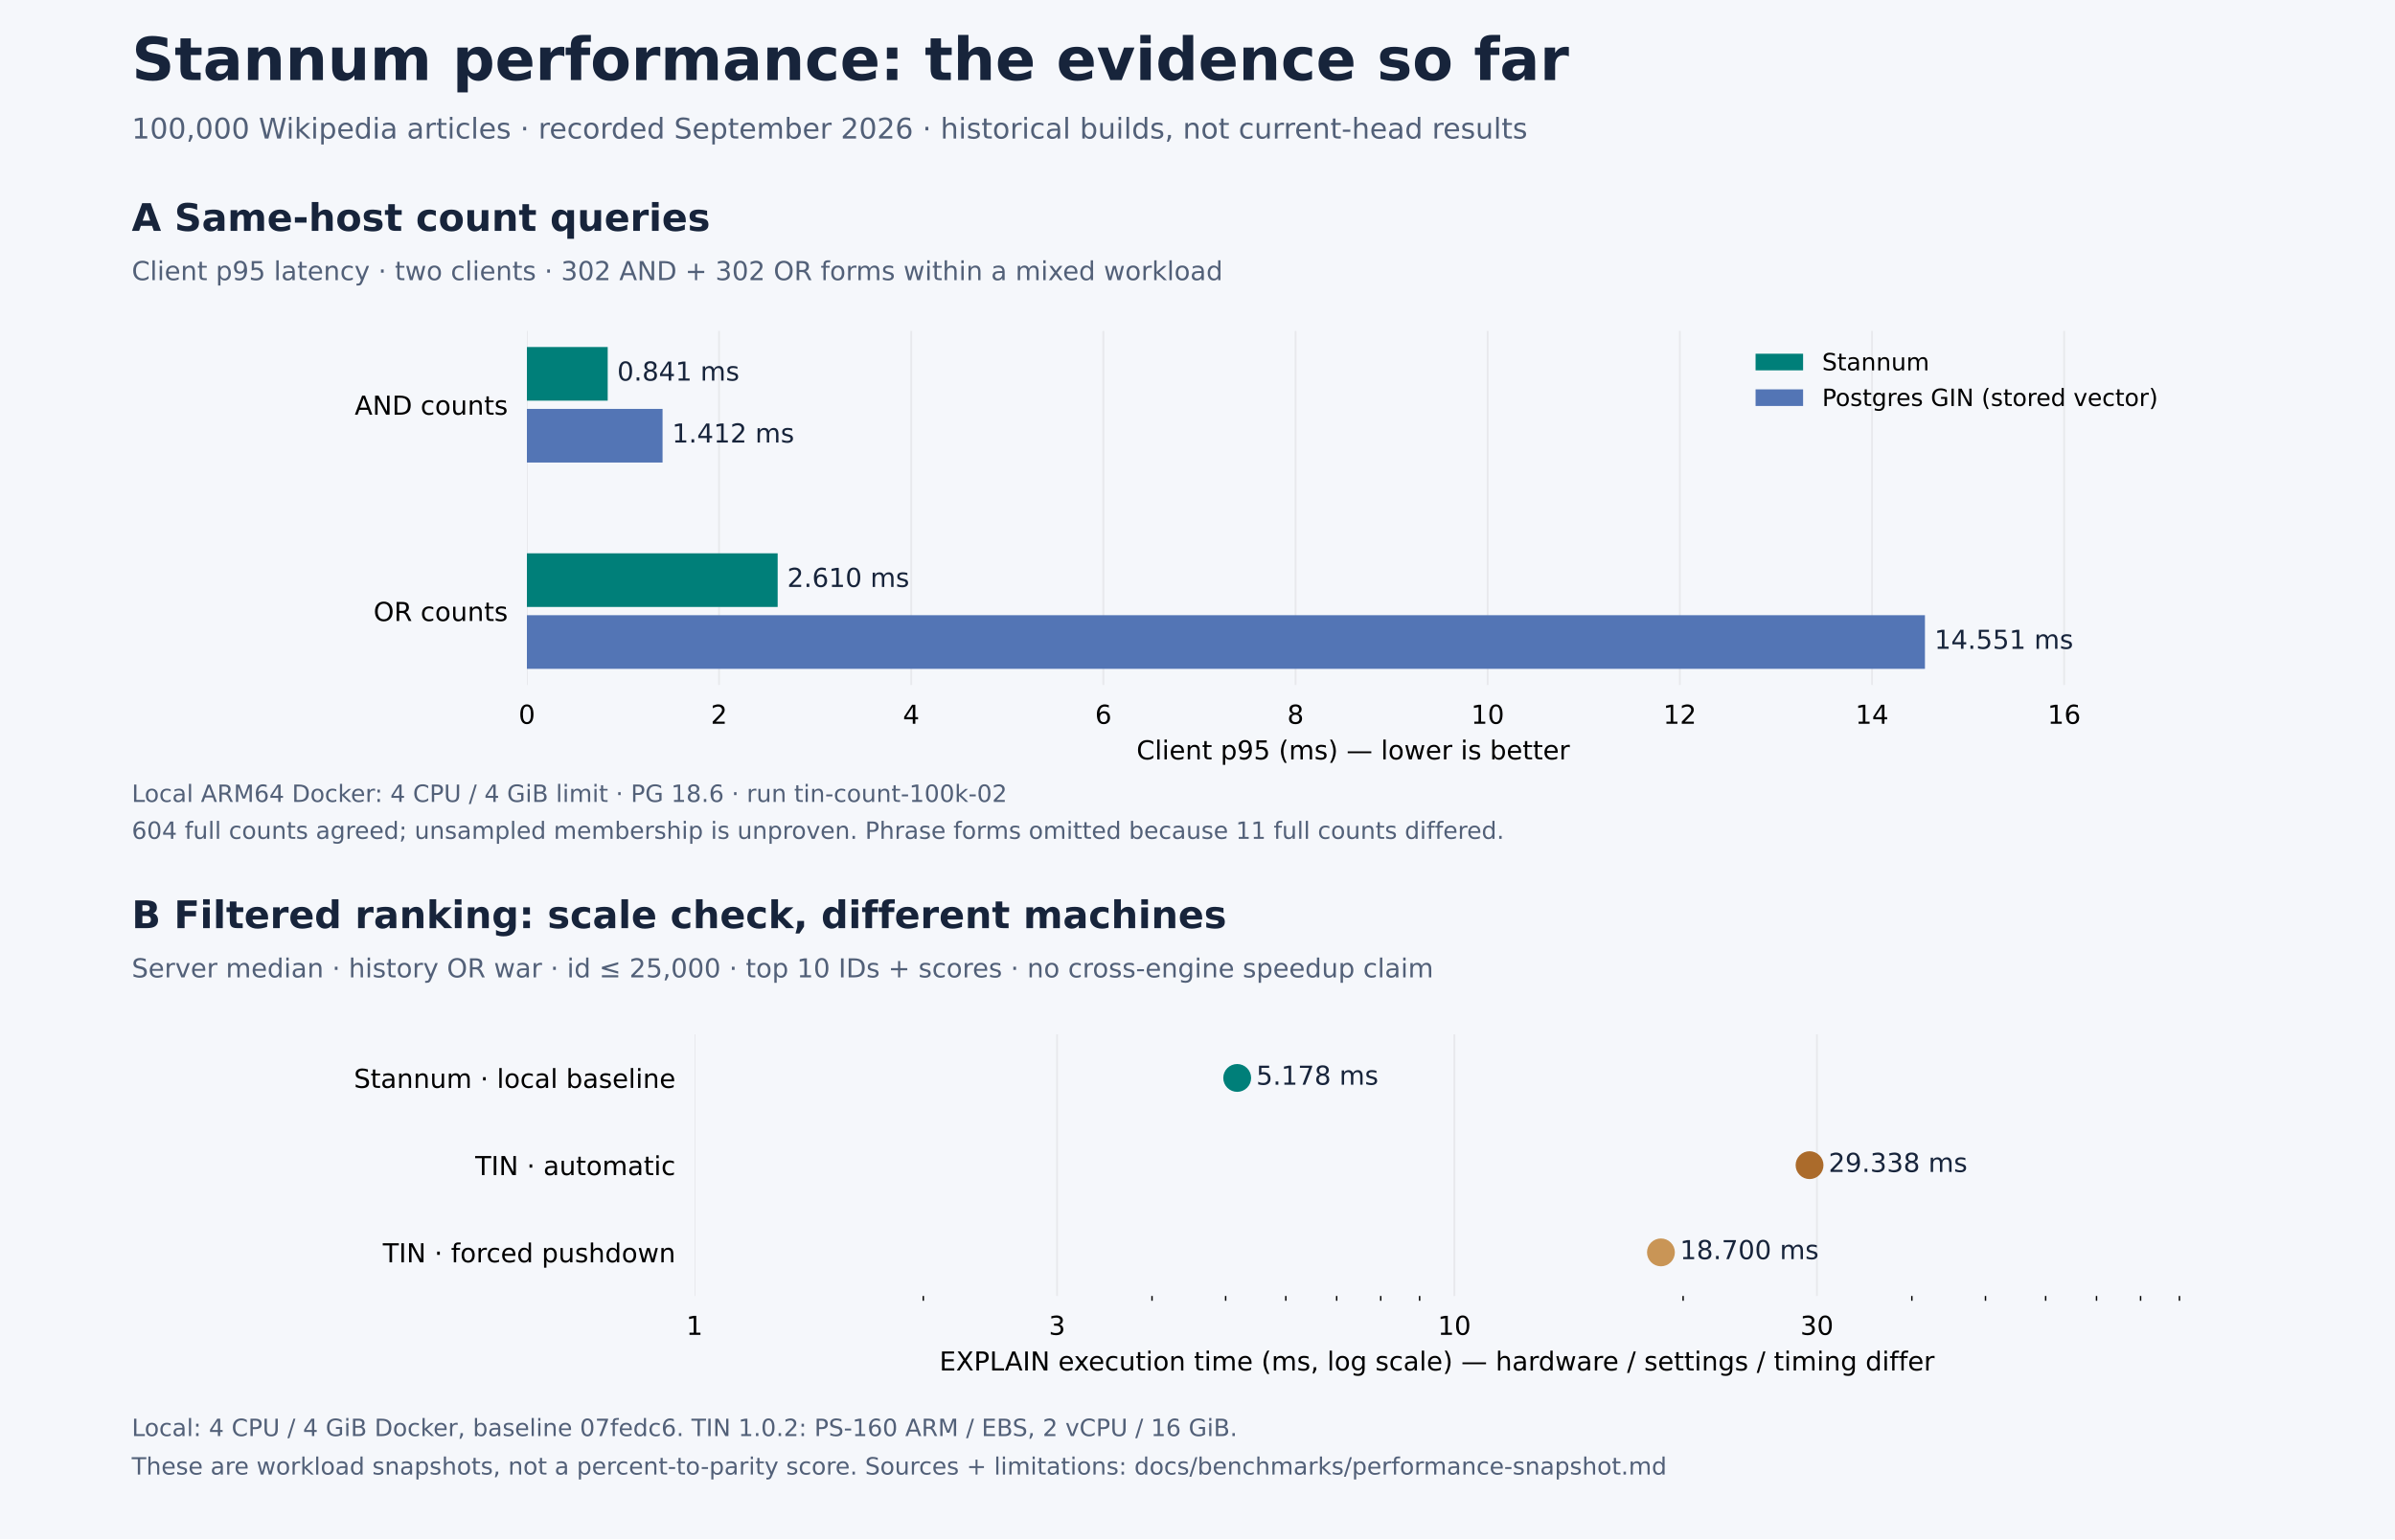
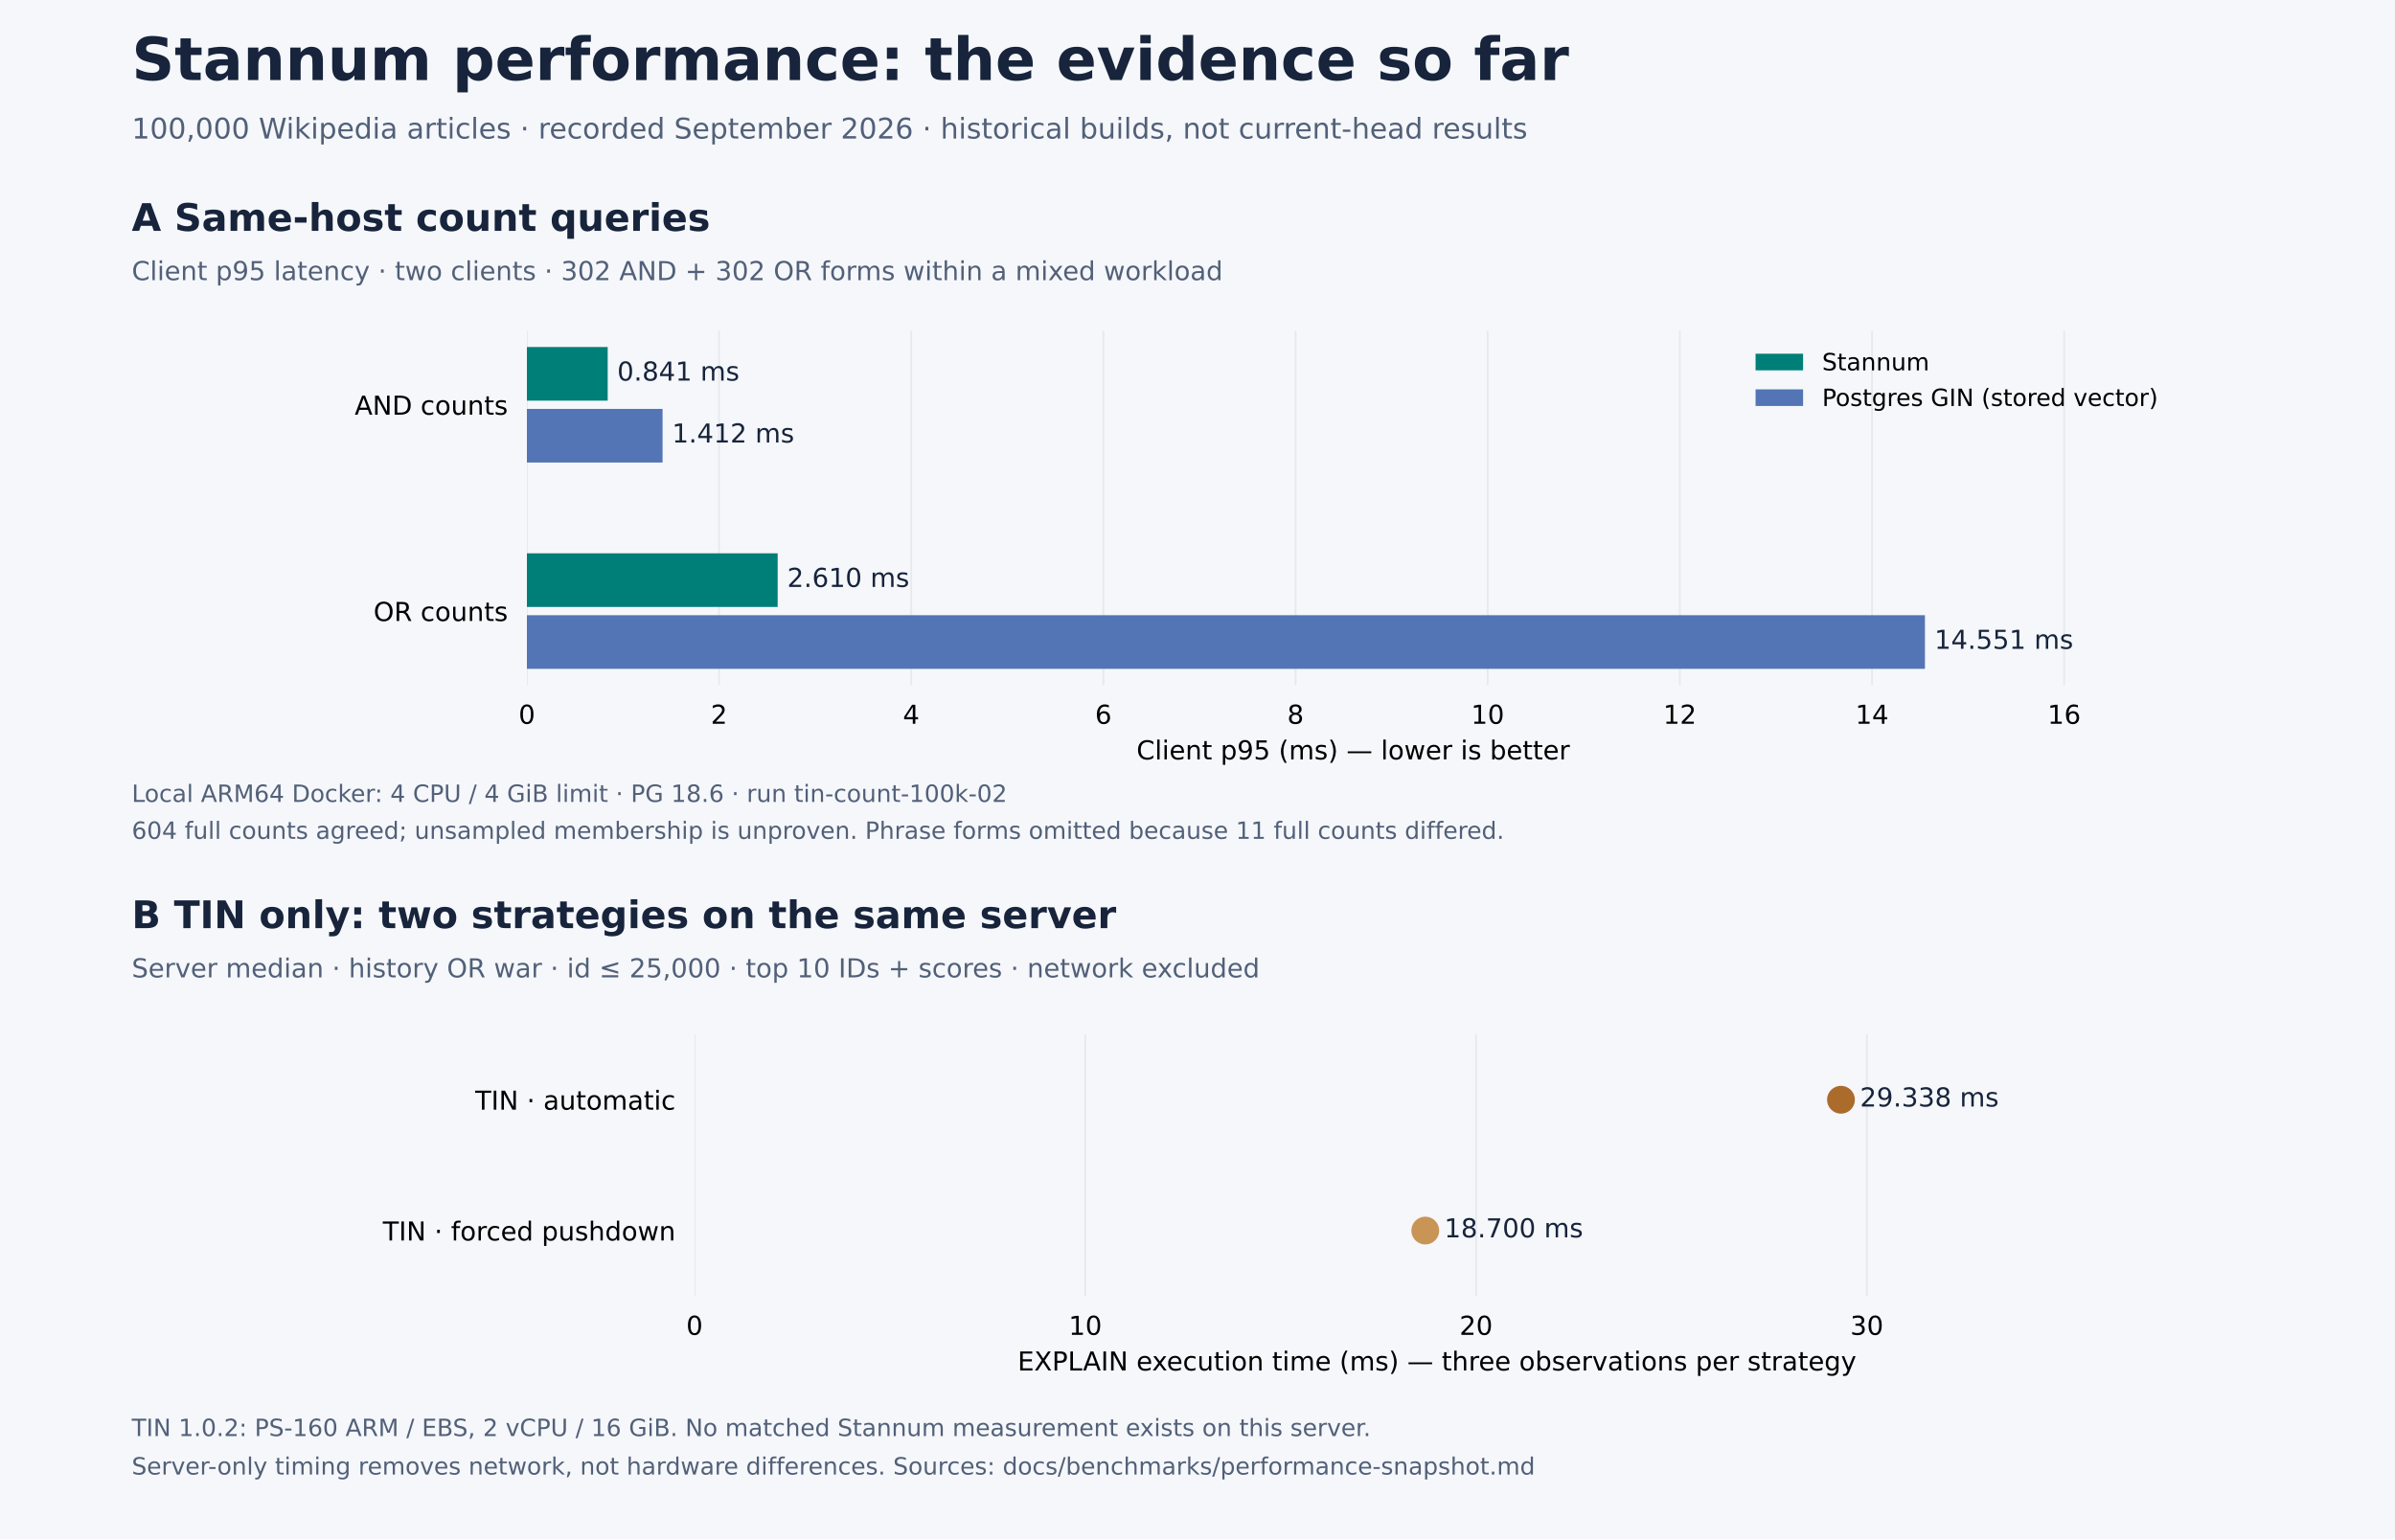
<svg xmlns="http://www.w3.org/2000/svg" xmlns:xlink="http://www.w3.org/1999/xlink" width="1008pt" height="648pt" viewBox="0 0 1008 648" version="1.1">
  <defs>
    <style type="text/css">*{stroke-linejoin: round; stroke-linecap: butt}</style>
  </defs>
  <g id="figure_1">
    <g id="patch_1">
-       <path d="M 0 648  L 1008 648  L 1008 0  L 0 0  z " style="fill: #f5f7fb" />
+       <path d="M 0 648 L 1008 648 L 1008 0 L 0 0 z " style="fill: #f5f7fb" />
    </g>
    <g id="axes_1">
      <g id="patch_2">
-         <path d="M 221.76 288.36  L 917.28 288.36  L 917.28 139.32  L 221.76 139.32  z " style="fill: #f5f7fb" />
+         <path d="M 221.76 288.36 L 917.28 288.36 L 917.28 139.32 L 221.76 139.32 z " style="fill: #f5f7fb" />
      </g>
      <g id="matplotlib.axis_1">
        <g id="xtick_1">
          <g id="line2d_1">
-             <path d="M 221.76 288.36  L 221.76 139.32  " clip-path="url(#pcddfd355ff)" style="fill: none; stroke: #b0b0b0; stroke-opacity: 0.18; stroke-width: 0.8; stroke-linecap: square" />
+             <path d="M 221.76 288.36 L 221.76 139.32 " clip-path="url(#p8f88a9331f)" style="fill: none; stroke: #b0b0b0; stroke-opacity: 0.18; stroke-width: 0.8; stroke-linecap: square" />
          </g>
          <g id="line2d_2" />
          <g id="text_1">
            <text style="font-size: 11px; font-family: 'DejaVu Sans'; text-anchor: middle" x="221.76" y="304.717" transform="rotate(-0 221.76 304.7174)">0</text>
          </g>
        </g>
        <g id="xtick_2">
          <g id="line2d_3">
-             <path d="M 302.634 288.36  L 302.634 139.32  " clip-path="url(#pcddfd355ff)" style="fill: none; stroke: #b0b0b0; stroke-opacity: 0.18; stroke-width: 0.8; stroke-linecap: square" />
+             <path d="M 302.634 288.36 L 302.634 139.32 " clip-path="url(#p8f88a9331f)" style="fill: none; stroke: #b0b0b0; stroke-opacity: 0.18; stroke-width: 0.8; stroke-linecap: square" />
          </g>
          <g id="line2d_4" />
          <g id="text_2">
            <text style="font-size: 11px; font-family: 'DejaVu Sans'; text-anchor: middle" x="302.634" y="304.717" transform="rotate(-0 302.6344 304.7174)">2</text>
          </g>
        </g>
        <g id="xtick_3">
          <g id="line2d_5">
-             <path d="M 383.509 288.36  L 383.509 139.32  " clip-path="url(#pcddfd355ff)" style="fill: none; stroke: #b0b0b0; stroke-opacity: 0.18; stroke-width: 0.8; stroke-linecap: square" />
+             <path d="M 383.509 288.36 L 383.509 139.32 " clip-path="url(#p8f88a9331f)" style="fill: none; stroke: #b0b0b0; stroke-opacity: 0.18; stroke-width: 0.8; stroke-linecap: square" />
          </g>
          <g id="line2d_6" />
          <g id="text_3">
            <text style="font-size: 11px; font-family: 'DejaVu Sans'; text-anchor: middle" x="383.509" y="304.717" transform="rotate(-0 383.5088 304.7174)">4</text>
          </g>
        </g>
        <g id="xtick_4">
          <g id="line2d_7">
-             <path d="M 464.383 288.36  L 464.383 139.32  " clip-path="url(#pcddfd355ff)" style="fill: none; stroke: #b0b0b0; stroke-opacity: 0.18; stroke-width: 0.8; stroke-linecap: square" />
+             <path d="M 464.383 288.36 L 464.383 139.32 " clip-path="url(#p8f88a9331f)" style="fill: none; stroke: #b0b0b0; stroke-opacity: 0.18; stroke-width: 0.8; stroke-linecap: square" />
          </g>
          <g id="line2d_8" />
          <g id="text_4">
            <text style="font-size: 11px; font-family: 'DejaVu Sans'; text-anchor: middle" x="464.383" y="304.717" transform="rotate(-0 464.3833 304.7174)">6</text>
          </g>
        </g>
        <g id="xtick_5">
          <g id="line2d_9">
-             <path d="M 545.258 288.36  L 545.258 139.32  " clip-path="url(#pcddfd355ff)" style="fill: none; stroke: #b0b0b0; stroke-opacity: 0.18; stroke-width: 0.8; stroke-linecap: square" />
+             <path d="M 545.258 288.36 L 545.258 139.32 " clip-path="url(#p8f88a9331f)" style="fill: none; stroke: #b0b0b0; stroke-opacity: 0.18; stroke-width: 0.8; stroke-linecap: square" />
          </g>
          <g id="line2d_10" />
          <g id="text_5">
            <text style="font-size: 11px; font-family: 'DejaVu Sans'; text-anchor: middle" x="545.258" y="304.717" transform="rotate(-0 545.2577 304.7174)">8</text>
          </g>
        </g>
        <g id="xtick_6">
          <g id="line2d_11">
-             <path d="M 626.132 288.36  L 626.132 139.32  " clip-path="url(#pcddfd355ff)" style="fill: none; stroke: #b0b0b0; stroke-opacity: 0.18; stroke-width: 0.8; stroke-linecap: square" />
+             <path d="M 626.132 288.36 L 626.132 139.32 " clip-path="url(#p8f88a9331f)" style="fill: none; stroke: #b0b0b0; stroke-opacity: 0.18; stroke-width: 0.8; stroke-linecap: square" />
          </g>
          <g id="line2d_12" />
          <g id="text_6">
            <text style="font-size: 11px; font-family: 'DejaVu Sans'; text-anchor: middle" x="626.132" y="304.717" transform="rotate(-0 626.1321 304.7174)">10</text>
          </g>
        </g>
        <g id="xtick_7">
          <g id="line2d_13">
-             <path d="M 707.007 288.36  L 707.007 139.32  " clip-path="url(#pcddfd355ff)" style="fill: none; stroke: #b0b0b0; stroke-opacity: 0.18; stroke-width: 0.8; stroke-linecap: square" />
+             <path d="M 707.007 288.36 L 707.007 139.32 " clip-path="url(#p8f88a9331f)" style="fill: none; stroke: #b0b0b0; stroke-opacity: 0.18; stroke-width: 0.8; stroke-linecap: square" />
          </g>
          <g id="line2d_14" />
          <g id="text_7">
            <text style="font-size: 11px; font-family: 'DejaVu Sans'; text-anchor: middle" x="707.007" y="304.717" transform="rotate(-0 707.0065 304.7174)">12</text>
          </g>
        </g>
        <g id="xtick_8">
          <g id="line2d_15">
-             <path d="M 787.881 288.36  L 787.881 139.32  " clip-path="url(#pcddfd355ff)" style="fill: none; stroke: #b0b0b0; stroke-opacity: 0.18; stroke-width: 0.8; stroke-linecap: square" />
+             <path d="M 787.881 288.36 L 787.881 139.32 " clip-path="url(#p8f88a9331f)" style="fill: none; stroke: #b0b0b0; stroke-opacity: 0.18; stroke-width: 0.8; stroke-linecap: square" />
          </g>
          <g id="line2d_16" />
          <g id="text_8">
            <text style="font-size: 11px; font-family: 'DejaVu Sans'; text-anchor: middle" x="787.881" y="304.717" transform="rotate(-0 787.8809 304.7174)">14</text>
          </g>
        </g>
        <g id="xtick_9">
          <g id="line2d_17">
-             <path d="M 868.755 288.36  L 868.755 139.32  " clip-path="url(#pcddfd355ff)" style="fill: none; stroke: #b0b0b0; stroke-opacity: 0.18; stroke-width: 0.8; stroke-linecap: square" />
+             <path d="M 868.755 288.36 L 868.755 139.32 " clip-path="url(#p8f88a9331f)" style="fill: none; stroke: #b0b0b0; stroke-opacity: 0.18; stroke-width: 0.8; stroke-linecap: square" />
          </g>
          <g id="line2d_18" />
          <g id="text_9">
            <text style="font-size: 11px; font-family: 'DejaVu Sans'; text-anchor: middle" x="868.755" y="304.717" transform="rotate(-0 868.7553 304.7174)">16</text>
          </g>
        </g>
        <g id="text_10">
          <text style="font-size: 11px; font-family: 'DejaVu Sans'; text-anchor: middle" x="569.52" y="319.718" transform="rotate(-0 569.52 319.7183)">Client p95 (ms) — lower is better</text>
        </g>
      </g>
      <g id="matplotlib.axis_2">
        <g id="ytick_1">
          <g id="line2d_19" />
          <g id="text_11">
            <text style="font-size: 11px; font-family: 'DejaVu Sans'; text-anchor: end" x="213.76" y="174.592" transform="rotate(-0 213.76 174.5921)">AND counts</text>
          </g>
        </g>
        <g id="ytick_2">
          <g id="line2d_20" />
          <g id="text_12">
            <text style="font-size: 11px; font-family: 'DejaVu Sans'; text-anchor: end" x="213.76" y="261.445" transform="rotate(-0 213.76 261.4453)">OR counts</text>
          </g>
        </g>
      </g>
      <g id="patch_3">
-         <path d="M 221.76 168.676  L 255.768 168.676  L 255.768 146.095  L 221.76 146.095  z " clip-path="url(#pcddfd355ff)" style="fill: #007f79" />
+         <path d="M 221.76 168.676 L 255.768 168.676 L 255.768 146.095 L 221.76 146.095 z " clip-path="url(#p8f88a9331f)" style="fill: #007f79" />
      </g>
      <g id="patch_4">
-         <path d="M 221.76 255.53  L 327.301 255.53  L 327.301 232.948  L 221.76 232.948  z " clip-path="url(#pcddfd355ff)" style="fill: #007f79" />
+         <path d="M 221.76 255.53 L 327.301 255.53 L 327.301 232.948 L 221.76 232.948 z " clip-path="url(#p8f88a9331f)" style="fill: #007f79" />
      </g>
      <g id="patch_5">
-         <path d="M 221.76 194.732  L 278.857 194.732  L 278.857 172.15  L 221.76 172.15  z " clip-path="url(#pcddfd355ff)" style="fill: #5375b5" />
+         <path d="M 221.76 194.732 L 278.857 194.732 L 278.857 172.15 L 221.76 172.15 z " clip-path="url(#p8f88a9331f)" style="fill: #5375b5" />
      </g>
      <g id="patch_6">
-         <path d="M 221.76 281.585  L 810.162 281.585  L 810.162 259.004  L 221.76 259.004  z " clip-path="url(#pcddfd355ff)" style="fill: #5375b5" />
+         <path d="M 221.76 281.585 L 810.162 281.585 L 810.162 259.004 L 221.76 259.004 z " clip-path="url(#p8f88a9331f)" style="fill: #5375b5" />
      </g>
      <g id="text_13">
        <text style="font-size: 11px; font-family: 'DejaVu Sans'; text-anchor: start; fill: #17243b" x="259.768" y="160.243" transform="rotate(-0 259.7677 160.2429)"> 0.841 ms</text>
      </g>
      <g id="text_14">
        <text style="font-size: 11px; font-family: 'DejaVu Sans'; text-anchor: start; fill: #17243b" x="331.301" y="247.096" transform="rotate(-0 331.3011 247.096)"> 2.610 ms</text>
      </g>
      <g id="text_15">
        <text style="font-size: 11px; font-family: 'DejaVu Sans'; text-anchor: start; fill: #17243b" x="282.857" y="186.299" transform="rotate(-0 282.8573 186.2988)"> 1.412 ms</text>
      </g>
      <g id="text_16">
        <text style="font-size: 11px; font-family: 'DejaVu Sans'; text-anchor: start; fill: #17243b" x="814.162" y="273.152" transform="rotate(-0 814.1618 273.152)"> 14.551 ms</text>
      </g>
      <g id="legend_1">
        <g id="patch_7">
-           <path d="M 738.878 155.918  L 758.878 155.918  L 758.878 148.918  L 738.878 148.918  z " style="fill: #007f79" />
+           <path d="M 738.878 155.918 L 758.878 155.918 L 758.878 148.918 L 738.878 148.918 z " style="fill: #007f79" />
        </g>
        <g id="text_17">
          <text style="font-size: 10px; font-family: 'DejaVu Sans'; text-anchor: start" x="766.878" y="155.918" transform="rotate(-0 766.8784 155.9184)">Stannum</text>
        </g>
        <g id="patch_8">
-           <path d="M 738.878 170.919  L 758.878 170.919  L 758.878 163.919  L 738.878 163.919  z " style="fill: #5375b5" />
+           <path d="M 738.878 170.919 L 758.878 170.919 L 758.878 163.919 L 738.878 163.919 z " style="fill: #5375b5" />
        </g>
        <g id="text_18">
          <text style="font-size: 10px; font-family: 'DejaVu Sans'; text-anchor: start" x="766.878" y="170.919" transform="rotate(-0 766.8784 170.9192)">Postgres GIN (stored vector)</text>
        </g>
      </g>
    </g>
    <g id="axes_2">
      <g id="patch_9">
-         <path d="M 292.32 545.616  L 917.28 545.616  L 917.28 435.456  L 292.32 435.456  z " style="fill: #f5f7fb" />
+         <path d="M 292.32 545.616 L 917.28 545.616 L 917.28 435.456 L 292.32 435.456 z " style="fill: #f5f7fb" />
      </g>
      <g id="matplotlib.axis_3">
        <g id="xtick_10">
          <g id="line2d_21">
-             <path d="M 292.32 545.616  L 292.32 435.456  " clip-path="url(#p99797eb223)" style="fill: none; stroke: #b0b0b0; stroke-opacity: 0.18; stroke-width: 0.8; stroke-linecap: square" />
+             <path d="M 292.32 545.616 L 292.32 435.456 " clip-path="url(#p85377b9f09)" style="fill: none; stroke: #b0b0b0; stroke-opacity: 0.18; stroke-width: 0.8; stroke-linecap: square" />
          </g>
          <g id="line2d_22" />
          <g id="text_19">
-             <text style="font-size: 11px; font-family: 'DejaVu Sans'; text-anchor: middle" x="292.32" y="561.973" transform="rotate(-0 292.32 561.9734)">1</text>
+             <text style="font-size: 11px; font-family: 'DejaVu Sans'; text-anchor: middle" x="292.32" y="561.973" transform="rotate(-0 292.32 561.9734)">0</text>
          </g>
        </g>
        <g id="xtick_11">
          <g id="line2d_23">
-             <path d="M 444.902 545.616  L 444.902 435.456  " clip-path="url(#p99797eb223)" style="fill: none; stroke: #b0b0b0; stroke-opacity: 0.18; stroke-width: 0.8; stroke-linecap: square" />
+             <path d="M 456.783 545.616 L 456.783 435.456 " clip-path="url(#p85377b9f09)" style="fill: none; stroke: #b0b0b0; stroke-opacity: 0.18; stroke-width: 0.8; stroke-linecap: square" />
          </g>
          <g id="line2d_24" />
          <g id="text_20">
-             <text style="font-size: 11px; font-family: 'DejaVu Sans'; text-anchor: middle" x="444.902" y="561.973" transform="rotate(-0 444.9017 561.9734)">3</text>
+             <text style="font-size: 11px; font-family: 'DejaVu Sans'; text-anchor: middle" x="456.783" y="561.973" transform="rotate(-0 456.7832 561.9734)">10</text>
          </g>
        </g>
        <g id="xtick_12">
          <g id="line2d_25">
-             <path d="M 612.117 545.616  L 612.117 435.456  " clip-path="url(#p99797eb223)" style="fill: none; stroke: #b0b0b0; stroke-opacity: 0.18; stroke-width: 0.8; stroke-linecap: square" />
+             <path d="M 621.246 545.616 L 621.246 435.456 " clip-path="url(#p85377b9f09)" style="fill: none; stroke: #b0b0b0; stroke-opacity: 0.18; stroke-width: 0.8; stroke-linecap: square" />
          </g>
          <g id="line2d_26" />
          <g id="text_21">
-             <text style="font-size: 11px; font-family: 'DejaVu Sans'; text-anchor: middle" x="612.117" y="561.973" transform="rotate(-0 612.1165 561.9734)">10</text>
+             <text style="font-size: 11px; font-family: 'DejaVu Sans'; text-anchor: middle" x="621.246" y="561.973" transform="rotate(-0 621.2463 561.9734)">20</text>
          </g>
        </g>
        <g id="xtick_13">
          <g id="line2d_27">
-             <path d="M 764.698 545.616  L 764.698 435.456  " clip-path="url(#p99797eb223)" style="fill: none; stroke: #b0b0b0; stroke-opacity: 0.18; stroke-width: 0.8; stroke-linecap: square" />
+             <path d="M 785.709 545.616 L 785.709 435.456 " clip-path="url(#p85377b9f09)" style="fill: none; stroke: #b0b0b0; stroke-opacity: 0.18; stroke-width: 0.8; stroke-linecap: square" />
          </g>
          <g id="line2d_28" />
          <g id="text_22">
-             <text style="font-size: 11px; font-family: 'DejaVu Sans'; text-anchor: middle" x="764.698" y="561.973" transform="rotate(-0 764.6983 561.9734)">30</text>
-           </g>
-         </g>
-         <g id="xtick_14">
-           <g id="line2d_29">
-             <defs>
-               <path id="m559a14fed6" d="M 0 0  L 0 2  " style="stroke: #000000; stroke-width: 0.6" />
-             </defs>
-             <g>
-               <use xlink:href="#m559a14fed6" x="388.588" y="545.616" style="stroke: #000000; stroke-width: 0.6" />
-             </g>
-           </g>
-         </g>
-         <g id="xtick_15">
-           <g id="line2d_30">
-             <g>
-               <use xlink:href="#m559a14fed6" x="484.857" y="545.616" style="stroke: #000000; stroke-width: 0.6" />
-             </g>
-           </g>
-         </g>
-         <g id="xtick_16">
-           <g id="line2d_31">
-             <g>
-               <use xlink:href="#m559a14fed6" x="515.848" y="545.616" style="stroke: #000000; stroke-width: 0.6" />
-             </g>
-           </g>
-         </g>
-         <g id="xtick_17">
-           <g id="line2d_32">
-             <g>
-               <use xlink:href="#m559a14fed6" x="541.17" y="545.616" style="stroke: #000000; stroke-width: 0.6" />
-             </g>
-           </g>
-         </g>
-         <g id="xtick_18">
-           <g id="line2d_33">
-             <g>
-               <use xlink:href="#m559a14fed6" x="562.579" y="545.616" style="stroke: #000000; stroke-width: 0.6" />
-             </g>
-           </g>
-         </g>
-         <g id="xtick_19">
-           <g id="line2d_34">
-             <g>
-               <use xlink:href="#m559a14fed6" x="581.125" y="545.616" style="stroke: #000000; stroke-width: 0.6" />
-             </g>
-           </g>
-         </g>
-         <g id="xtick_20">
-           <g id="line2d_35">
-             <g>
-               <use xlink:href="#m559a14fed6" x="597.483" y="545.616" style="stroke: #000000; stroke-width: 0.6" />
-             </g>
-           </g>
-         </g>
-         <g id="xtick_21">
-           <g id="line2d_36">
-             <g>
-               <use xlink:href="#m559a14fed6" x="708.385" y="545.616" style="stroke: #000000; stroke-width: 0.6" />
-             </g>
-           </g>
-         </g>
-         <g id="xtick_22">
-           <g id="line2d_37">
-             <g>
-               <use xlink:href="#m559a14fed6" x="804.653" y="545.616" style="stroke: #000000; stroke-width: 0.6" />
-             </g>
-           </g>
-         </g>
-         <g id="xtick_23">
-           <g id="line2d_38">
-             <g>
-               <use xlink:href="#m559a14fed6" x="835.645" y="545.616" style="stroke: #000000; stroke-width: 0.6" />
-             </g>
-           </g>
-         </g>
-         <g id="xtick_24">
-           <g id="line2d_39">
-             <g>
-               <use xlink:href="#m559a14fed6" x="860.967" y="545.616" style="stroke: #000000; stroke-width: 0.6" />
-             </g>
-           </g>
-         </g>
-         <g id="xtick_25">
-           <g id="line2d_40">
-             <g>
-               <use xlink:href="#m559a14fed6" x="882.376" y="545.616" style="stroke: #000000; stroke-width: 0.6" />
-             </g>
-           </g>
-         </g>
-         <g id="xtick_26">
-           <g id="line2d_41">
-             <g>
-               <use xlink:href="#m559a14fed6" x="900.922" y="545.616" style="stroke: #000000; stroke-width: 0.6" />
-             </g>
-           </g>
-         </g>
-         <g id="xtick_27">
-           <g id="line2d_42">
-             <g>
-               <use xlink:href="#m559a14fed6" x="917.28" y="545.616" style="stroke: #000000; stroke-width: 0.6" />
-             </g>
+             <text style="font-size: 11px; font-family: 'DejaVu Sans'; text-anchor: middle" x="785.709" y="561.973" transform="rotate(-0 785.7095 561.9734)">30</text>
          </g>
        </g>
        <g id="text_23">
-           <text style="font-size: 11px; font-family: 'DejaVu Sans'; text-anchor: middle" x="604.8" y="576.974" transform="rotate(-0 604.8 576.9743)">EXPLAIN execution time (ms, log scale) — hardware / settings / timing differ</text>
+           <text style="font-size: 11px; font-family: 'DejaVu Sans'; text-anchor: middle" x="604.8" y="576.974" transform="rotate(-0 604.8 576.9743)">EXPLAIN execution time (ms) — three observations per strategy</text>
        </g>
      </g>
      <g id="matplotlib.axis_4">
        <g id="ytick_3">
-           <g id="line2d_43" />
+           <g id="line2d_29" />
          <g id="text_24">
-             <text style="font-size: 11px; font-family: 'DejaVu Sans'; text-anchor: end" x="284.32" y="457.995" transform="rotate(-0 284.32 457.9951)">Stannum · local baseline</text>
+             <text style="font-size: 11px; font-family: 'DejaVu Sans'; text-anchor: end" x="284.32" y="467.175" transform="rotate(-0 284.32 467.1751)">TIN · automatic</text>
          </g>
        </g>
        <g id="ytick_4">
-           <g id="line2d_44" />
+           <g id="line2d_30" />
          <g id="text_25">
-             <text style="font-size: 11px; font-family: 'DejaVu Sans'; text-anchor: end" x="284.32" y="494.715" transform="rotate(-0 284.32 494.7151)">TIN · automatic</text>
-           </g>
-         </g>
-         <g id="ytick_5">
-           <g id="line2d_45" />
-           <g id="text_26">
-             <text style="font-size: 11px; font-family: 'DejaVu Sans'; text-anchor: end" x="284.32" y="531.435" transform="rotate(-0 284.32 531.4351)">TIN · forced pushdown</text>
+             <text style="font-size: 11px; font-family: 'DejaVu Sans'; text-anchor: end" x="284.32" y="522.255" transform="rotate(-0 284.32 522.2551)">TIN · forced pushdown</text>
          </g>
        </g>
      </g>
      <g id="PathCollection_1">
        <defs>
-           <path id="m7aa556372f" d="M 0 5.362  C 1.422 5.362 2.786 4.797 3.791 3.791  C 4.797 2.786 5.362 1.422 5.362 0  C 5.362 -1.422 4.797 -2.786 3.791 -3.791  C 2.786 -4.797 1.422 -5.362 0 -5.362  C -1.422 -5.362 -2.786 -4.797 -3.791 -3.791  C -4.797 -2.786 -5.362 -1.422 -5.362 0  C -5.362 1.422 -4.797 2.786 -3.791 3.791  C -2.786 4.797 -1.422 5.362 0 5.362  z " style="stroke: #007f79" />
+           <path id="me3f111d173" d="M 0 5.362 C 1.422 5.362 2.786 4.797 3.791 3.791 C 4.797 2.786 5.362 1.422 5.362 0 C 5.362 -1.422 4.797 -2.786 3.791 -3.791 C 2.786 -4.797 1.422 -5.362 0 -5.362 C -1.422 -5.362 -2.786 -4.797 -3.791 -3.791 C -4.797 -2.786 -5.362 -1.422 -5.362 0 C -5.362 1.422 -4.797 2.786 -3.791 3.791 C -2.786 4.797 -1.422 5.362 0 5.362 z " style="stroke: #ab6b2b" />
        </defs>
-         <g clip-path="url(#p99797eb223)">
-           <use xlink:href="#m7aa556372f" x="520.707" y="453.816" style="fill: #007f79; stroke: #007f79" />
-         </g>
-       </g>
-       <g id="text_27">
-         <text style="font-size: 11px; font-family: 'DejaVu Sans'; text-anchor: start; fill: #17243b" x="528.707" y="456.673" transform="rotate(-0 528.7066 456.6734)"> 5.178 ms</text>
+         <g clip-path="url(#p85377b9f09)">
+           <use xlink:href="#me3f111d173" x="774.822" y="462.996" style="fill: #ab6b2b; stroke: #ab6b2b" />
+         </g>
+       </g>
+       <g id="text_26">
+         <text style="font-size: 11px; font-family: 'DejaVu Sans'; text-anchor: start; fill: #17243b" x="782.822" y="465.853" transform="rotate(-0 782.822 465.8534)"> 29.338 ms</text>
      </g>
      <g id="PathCollection_2">
        <defs>
-           <path id="m5516b32341" d="M 0 5.362  C 1.422 5.362 2.786 4.797 3.791 3.791  C 4.797 2.786 5.362 1.422 5.362 0  C 5.362 -1.422 4.797 -2.786 3.791 -3.791  C 2.786 -4.797 1.422 -5.362 0 -5.362  C -1.422 -5.362 -2.786 -4.797 -3.791 -3.791  C -4.797 -2.786 -5.362 -1.422 -5.362 0  C -5.362 1.422 -4.797 2.786 -3.791 3.791  C -2.786 4.797 -1.422 5.362 0 5.362  z " style="stroke: #ab6b2b" />
+           <path id="mf5092ce905" d="M 0 5.362 C 1.422 5.362 2.786 4.797 3.791 3.791 C 4.797 2.786 5.362 1.422 5.362 0 C 5.362 -1.422 4.797 -2.786 3.791 -3.791 C 2.786 -4.797 1.422 -5.362 0 -5.362 C -1.422 -5.362 -2.786 -4.797 -3.791 -3.791 C -4.797 -2.786 -5.362 -1.422 -5.362 0 C -5.362 1.422 -4.797 2.786 -3.791 3.791 C -2.786 4.797 -1.422 5.362 0 5.362 z " style="stroke: #c99556" />
        </defs>
-         <g clip-path="url(#p99797eb223)">
-           <use xlink:href="#m5516b32341" x="761.599" y="490.536" style="fill: #ab6b2b; stroke: #ab6b2b" />
-         </g>
-       </g>
-       <g id="text_28">
-         <text style="font-size: 11px; font-family: 'DejaVu Sans'; text-anchor: start; fill: #17243b" x="769.599" y="493.393" transform="rotate(-0 769.5992 493.3934)"> 29.338 ms</text>
-       </g>
-       <g id="PathCollection_3">
-         <defs>
-           <path id="mb44ed08e5c" d="M 0 5.362  C 1.422 5.362 2.786 4.797 3.791 3.791  C 4.797 2.786 5.362 1.422 5.362 0  C 5.362 -1.422 4.797 -2.786 3.791 -3.791  C 2.786 -4.797 1.422 -5.362 0 -5.362  C -1.422 -5.362 -2.786 -4.797 -3.791 -3.791  C -4.797 -2.786 -5.362 -1.422 -5.362 0  C -5.362 1.422 -4.797 2.786 -3.791 3.791  C -2.786 4.797 -1.422 5.362 0 5.362  z " style="stroke: #c99556" />
-         </defs>
-         <g clip-path="url(#p99797eb223)">
-           <use xlink:href="#mb44ed08e5c" x="699.051" y="527.256" style="fill: #c99556; stroke: #c99556" />
-         </g>
-       </g>
-       <g id="text_29">
-         <text style="font-size: 11px; font-family: 'DejaVu Sans'; text-anchor: start; fill: #17243b" x="707.051" y="530.113" transform="rotate(-0 707.0506 530.1134)"> 18.700 ms</text>
-       </g>
+         <g clip-path="url(#p85377b9f09)">
+           <use xlink:href="#mf5092ce905" x="599.866" y="518.076" style="fill: #c99556; stroke: #c99556" />
+         </g>
+       </g>
+       <g id="text_27">
+         <text style="font-size: 11px; font-family: 'DejaVu Sans'; text-anchor: start; fill: #17243b" x="607.866" y="520.933" transform="rotate(-0 607.8661 520.9334)"> 18.700 ms</text>
+       </g>
+     </g>
+     <g id="text_28">
+       <text style="font-weight: 700; font-size: 25px; font-family: 'DejaVu Sans'; text-anchor: start; fill: #17243b" x="55.44" y="33.696" transform="rotate(-0 55.44 33.696)">Stannum performance: the evidence so far</text>
+     </g>
+     <g id="text_29">
+       <text style="font-size: 12px; font-family: 'DejaVu Sans'; text-anchor: start; fill: #526078" x="55.44" y="58.32" transform="rotate(-0 55.44 58.32)">100,000 Wikipedia articles · recorded September 2026 · historical builds, not current-head results</text>
    </g>
    <g id="text_30">
-       <text style="font-weight: 700; font-size: 25px; font-family: 'DejaVu Sans'; text-anchor: start; fill: #17243b" x="55.44" y="33.696" transform="rotate(-0 55.44 33.696)">Stannum performance: the evidence so far</text>
+       <text style="font-weight: 700; font-size: 16px; font-family: 'DejaVu Sans'; text-anchor: start; fill: #17243b" x="55.44" y="97.2" transform="rotate(-0 55.44 97.2)">A   Same-host count queries</text>
    </g>
    <g id="text_31">
-       <text style="font-size: 12px; font-family: 'DejaVu Sans'; text-anchor: start; fill: #526078" x="55.44" y="58.32" transform="rotate(-0 55.44 58.32)">100,000 Wikipedia articles · recorded September 2026 · historical builds, not current-head results</text>
+       <text style="font-size: 11px; font-family: 'DejaVu Sans'; text-anchor: start; fill: #526078" x="55.44" y="117.936" transform="rotate(-0 55.44 117.936)">Client p95 latency · two clients · 302 AND + 302 OR forms within a mixed workload</text>
    </g>
    <g id="text_32">
-       <text style="font-weight: 700; font-size: 16px; font-family: 'DejaVu Sans'; text-anchor: start; fill: #17243b" x="55.44" y="97.2" transform="rotate(-0 55.44 97.2)">A   Same-host count queries</text>
+       <text style="font-size: 10px; font-family: 'DejaVu Sans'; text-anchor: start; fill: #526078" x="55.44" y="337.608" transform="rotate(-0 55.44 337.608)">Local ARM64 Docker: 4 CPU / 4 GiB limit · PG 18.6 · run tin-count-100k-02</text>
    </g>
    <g id="text_33">
-       <text style="font-size: 11px; font-family: 'DejaVu Sans'; text-anchor: start; fill: #526078" x="55.44" y="117.936" transform="rotate(-0 55.44 117.936)">Client p95 latency · two clients · 302 AND + 302 OR forms within a mixed workload</text>
+       <text style="font-size: 10px; font-family: 'DejaVu Sans'; text-anchor: start; fill: #526078" x="55.44" y="353.16" transform="rotate(-0 55.44 353.16)">604 full counts agreed; unsampled membership is unproven. Phrase forms omitted because 11 full counts differed.</text>
    </g>
    <g id="text_34">
-       <text style="font-size: 10px; font-family: 'DejaVu Sans'; text-anchor: start; fill: #526078" x="55.44" y="337.608" transform="rotate(-0 55.44 337.608)">Local ARM64 Docker: 4 CPU / 4 GiB limit · PG 18.6 · run tin-count-100k-02</text>
+       <text style="font-weight: 700; font-size: 16px; font-family: 'DejaVu Sans'; text-anchor: start; fill: #17243b" x="55.44" y="390.744" transform="rotate(-0 55.44 390.744)">B   TIN only: two strategies on the same server</text>
    </g>
    <g id="text_35">
-       <text style="font-size: 10px; font-family: 'DejaVu Sans'; text-anchor: start; fill: #526078" x="55.44" y="353.16" transform="rotate(-0 55.44 353.16)">604 full counts agreed; unsampled membership is unproven. Phrase forms omitted because 11 full counts differed.</text>
+       <text style="font-size: 11px; font-family: 'DejaVu Sans'; text-anchor: start; fill: #526078" x="55.44" y="411.48" transform="rotate(-0 55.44 411.48)">Server median · history OR war · id ≤ 25,000 · top 10 IDs + scores · network excluded</text>
    </g>
    <g id="text_36">
-       <text style="font-weight: 700; font-size: 16px; font-family: 'DejaVu Sans'; text-anchor: start; fill: #17243b" x="55.44" y="390.744" transform="rotate(-0 55.44 390.744)">B   Filtered ranking: scale check, different machines</text>
+       <text style="font-size: 10px; font-family: 'DejaVu Sans'; text-anchor: start; fill: #526078" x="55.44" y="604.584" transform="rotate(-0 55.44 604.584)">TIN 1.0.2: PS-160 ARM / EBS, 2 vCPU / 16 GiB. No matched Stannum measurement exists on this server.</text>
    </g>
    <g id="text_37">
-       <text style="font-size: 11px; font-family: 'DejaVu Sans'; text-anchor: start; fill: #526078" x="55.44" y="411.48" transform="rotate(-0 55.44 411.48)">Server median · history OR war · id ≤ 25,000 · top 10 IDs + scores · no cross-engine speedup claim</text>
-     </g>
-     <g id="text_38">
-       <text style="font-size: 10px; font-family: 'DejaVu Sans'; text-anchor: start; fill: #526078" x="55.44" y="604.584" transform="rotate(-0 55.44 604.584)">Local: 4 CPU / 4 GiB Docker, baseline 07fedc6. TIN 1.0.2: PS-160 ARM / EBS, 2 vCPU / 16 GiB.</text>
-     </g>
-     <g id="text_39">
-       <text style="font-size: 10px; font-family: 'DejaVu Sans'; text-anchor: start; fill: #526078" x="55.44" y="620.784" transform="rotate(-0 55.44 620.784)">These are workload snapshots, not a percent-to-parity score. Sources + limitations: docs/benchmarks/performance-snapshot.md</text>
+       <text style="font-size: 10px; font-family: 'DejaVu Sans'; text-anchor: start; fill: #526078" x="55.44" y="620.784" transform="rotate(-0 55.44 620.784)">Server-only timing removes network, not hardware differences. Sources: docs/benchmarks/performance-snapshot.md</text>
    </g>
  </g>
  <defs>
-     <clipPath id="pcddfd355ff">
+     <clipPath id="p8f88a9331f">
      <rect x="221.76" y="139.32" width="695.52" height="149.04" />
    </clipPath>
-     <clipPath id="p99797eb223">
+     <clipPath id="p85377b9f09">
      <rect x="292.32" y="435.456" width="624.96" height="110.16" />
    </clipPath>
  </defs>
</svg>
